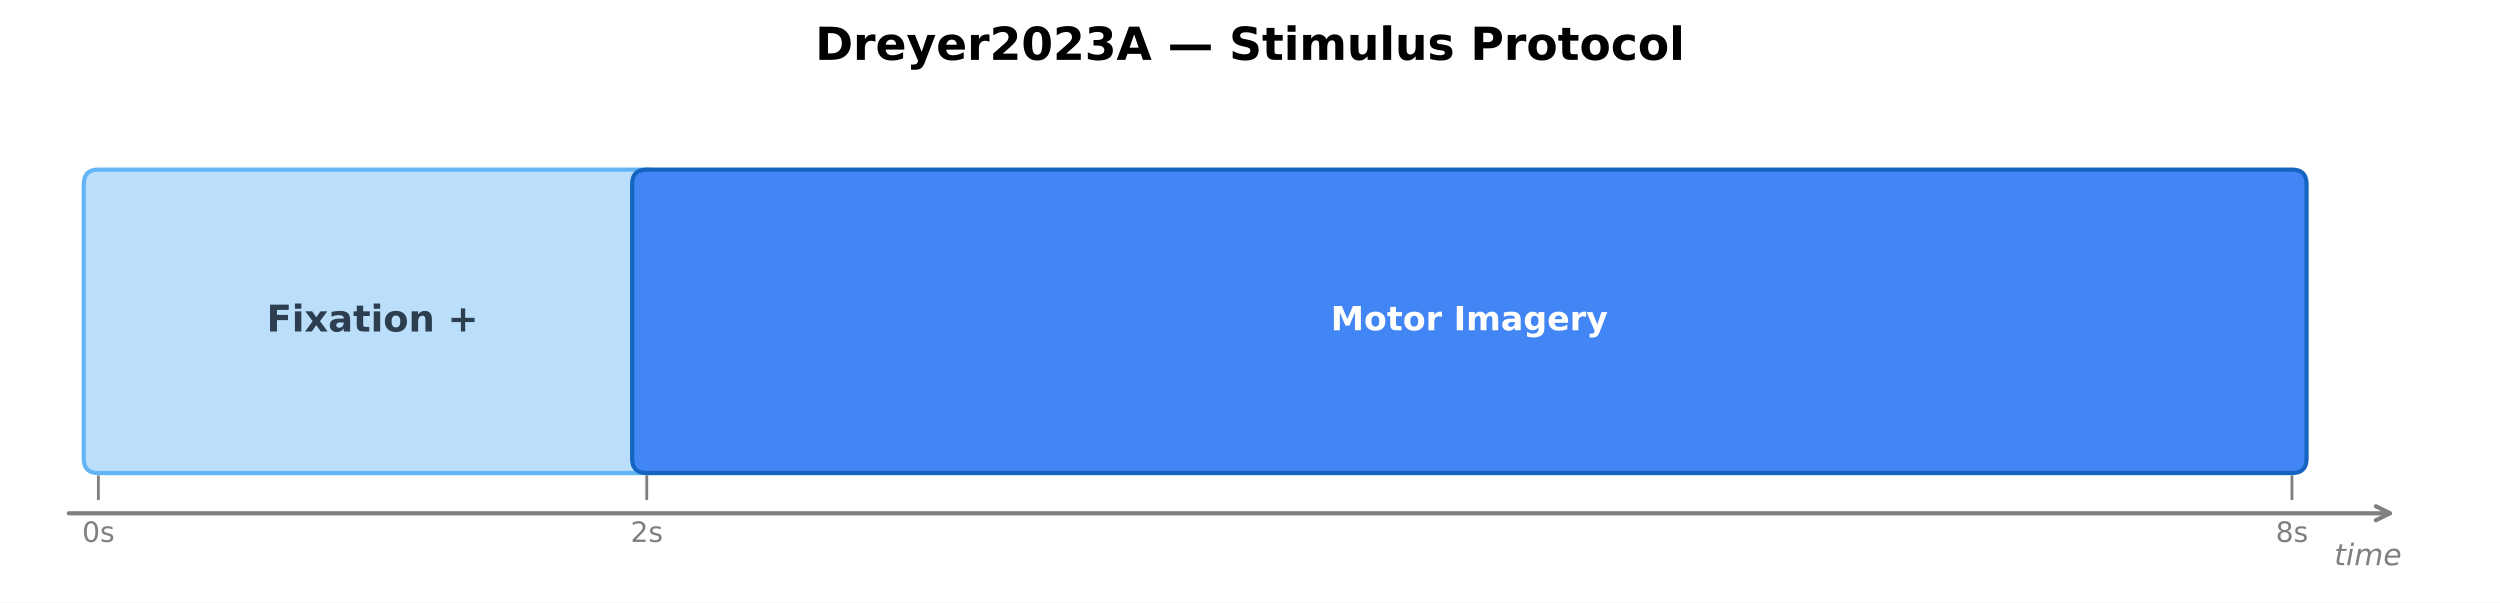
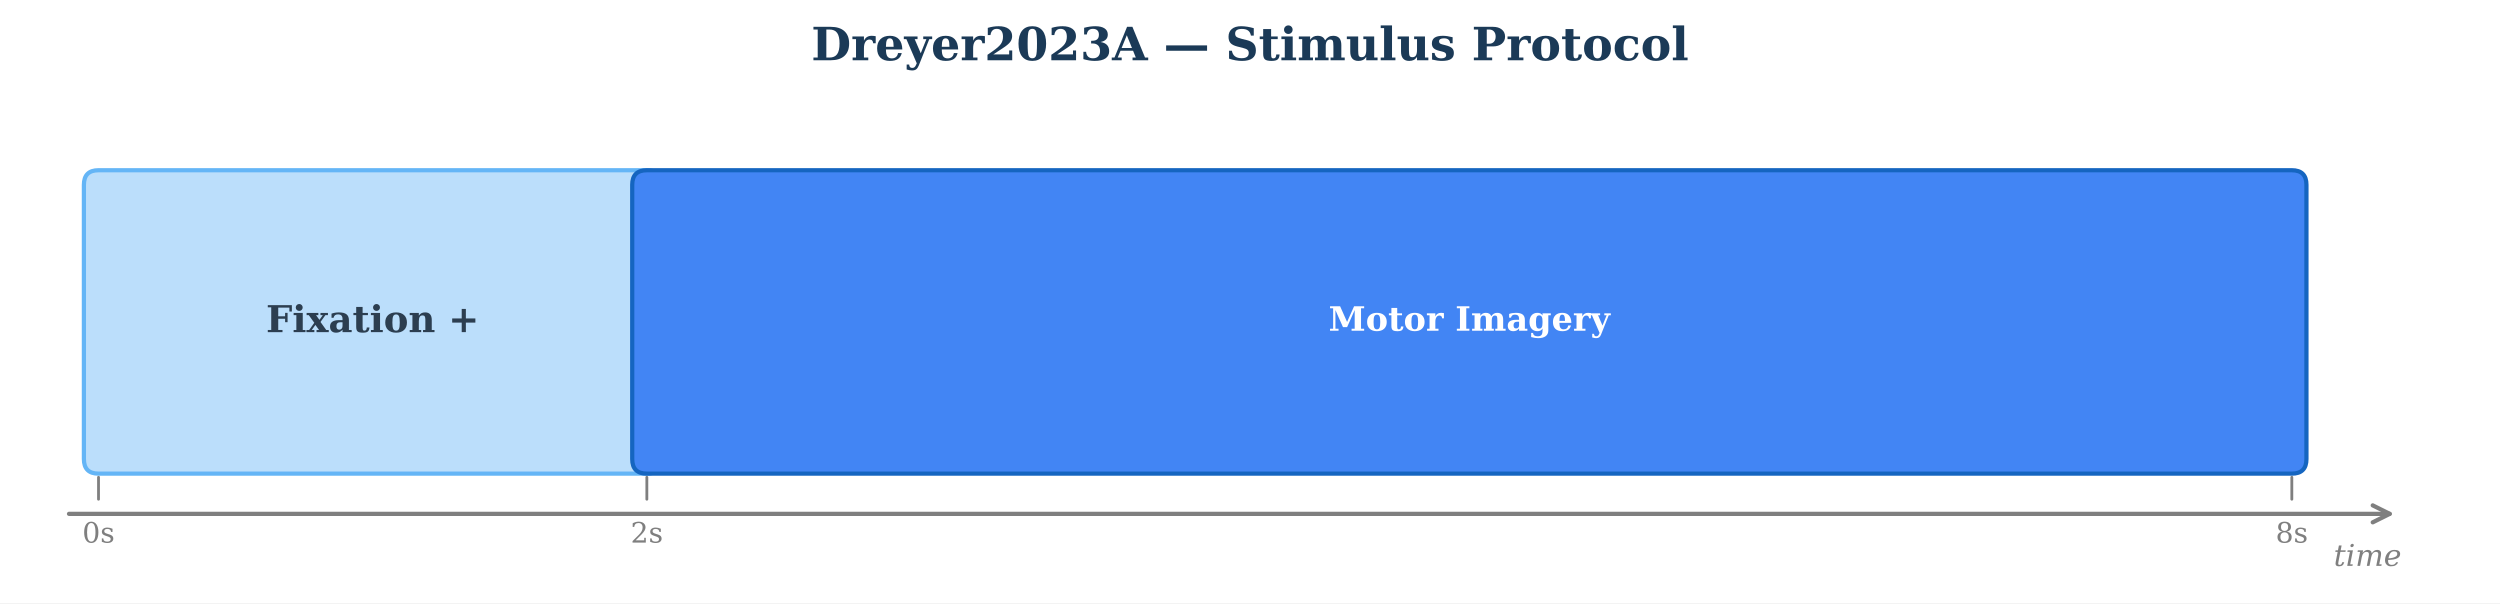
- <svg xmlns="http://www.w3.org/2000/svg" xmlns:xlink="http://www.w3.org/1999/xlink" width="712.8pt" height="171.788pt" viewBox="0 0 712.8 171.788" version="1.1">
+ <svg xmlns="http://www.w3.org/2000/svg" xmlns:xlink="http://www.w3.org/1999/xlink" width="708.48pt" height="170.95pt" viewBox="0 0 708.48 170.95" version="1.1">
  <defs>
    <style type="text/css">*{stroke-linejoin: round; stroke-linecap: butt}</style>
  </defs>
  <g id="figure_1">
    <g id="patch_1">
-       <path d="M 0 171.788  L 712.8 171.788  L 712.8 0  L 0 0  z " style="fill: #ffffff" />
+       <path d="M 0 170.95  L 708.48 170.95  L 708.48 0  L 0 0  z " style="fill: #ffffff" />
    </g>
    <g id="axes_1">
      <g id="patch_2">
-         <path d="M 28.048 134.88  L 184.406 134.88  Q 188.576 134.88 188.576 130.711  L 188.576 52.532  Q 188.576 48.362 184.406 48.362  L 28.048 48.362  Q 23.878 48.362 23.878 52.532  L 23.878 130.711  Q 23.878 134.88 28.048 134.88  z " clip-path="url(#pe467c5f356)" style="fill: #bbdefb; stroke: #64b5f6; stroke-width: 1.2" />
+         <path d="M 27.919 134.226  L 183.31 134.226  Q 187.454 134.226 187.454 130.082  L 187.454 52.387  Q 187.454 48.243 183.31 48.243  L 27.919 48.243  Q 23.775 48.243 23.775 52.387  L 23.775 130.082  Q 23.775 134.226 27.919 134.226  z " clip-path="url(#pa1db886d0d)" style="fill: #bbdefb; stroke: #64b5f6; stroke-width: 1.2" />
      </g>
      <g id="patch_3">
-         <path d="M 184.406 134.88  L 653.481 134.88  Q 657.65 134.88 657.65 130.711  L 657.65 52.532  Q 657.65 48.362 653.481 48.362  L 184.406 48.362  Q 180.236 48.362 180.236 52.532  L 180.236 130.711  Q 180.236 134.88 184.406 134.88  z " clip-path="url(#pe467c5f356)" style="fill: #4285f4; stroke: #1565c0; stroke-width: 1.2" />
+         <path d="M 183.31 134.226  L 649.483 134.226  Q 653.627 134.226 653.627 130.082  L 653.627 52.387  Q 653.627 48.243 649.483 48.243  L 183.31 48.243  Q 179.166 48.243 179.166 52.387  L 179.166 130.082  Q 179.166 134.226 183.31 134.226  z " clip-path="url(#pa1db886d0d)" style="fill: #4285f4; stroke: #1565c0; stroke-width: 1.2" />
      </g>
      <g id="line2d_1">
-         <path d="M 28.048 135.923  L 28.048 142.177  " clip-path="url(#pe467c5f356)" style="fill: none; stroke: #7f7f7f; stroke-width: 0.8; stroke-linecap: square" />
+         <path d="M 27.919 135.262  L 27.919 141.477  " clip-path="url(#pa1db886d0d)" style="fill: none; stroke: #7f7f7f; stroke-width: 0.8; stroke-linecap: round" />
      </g>
      <g id="line2d_2">
-         <path d="M 184.406 135.923  L 184.406 142.177  " clip-path="url(#pe467c5f356)" style="fill: none; stroke: #7f7f7f; stroke-width: 0.8; stroke-linecap: square" />
+         <path d="M 183.31 135.262  L 183.31 141.477  " clip-path="url(#pa1db886d0d)" style="fill: none; stroke: #7f7f7f; stroke-width: 0.8; stroke-linecap: round" />
      </g>
      <g id="line2d_3">
-         <path d="M 653.481 135.923  L 653.481 142.177  " clip-path="url(#pe467c5f356)" style="fill: none; stroke: #7f7f7f; stroke-width: 0.8; stroke-linecap: square" />
+         <path d="M 649.483 135.262  L 649.483 141.477  " clip-path="url(#pa1db886d0d)" style="fill: none; stroke: #7f7f7f; stroke-width: 0.8; stroke-linecap: round" />
      </g>
      <g id="text_1">
-         <g clip-path="url(#pe467c5f356)">
-           <g style="fill: #2c3e50" transform="translate(76.03116 94.5186) scale(0.105 -0.105)">
+         <g clip-path="url(#pa1db886d0d)">
+           <g style="fill: #2c3e50" transform="translate(75.39566 94.13173) scale(0.105 -0.105)">
            <defs>
-               <path id="DejaVuSans-Bold-46" d="M 588 4666  L 3834 4666  L 3834 3756  L 1791 3756  L 1791 2888  L 3713 2888  L 3713 1978  L 1791 1978  L 1791 0  L 588 0  L 588 4666  z " transform="scale(0.015625)" />
-               <path id="DejaVuSans-Bold-69" d="M 538 3500  L 1656 3500  L 1656 0  L 538 0  L 538 3500  z M 538 4863  L 1656 4863  L 1656 3950  L 538 3950  L 538 4863  z " transform="scale(0.015625)" />
-               <path id="DejaVuSans-Bold-78" d="M 1422 1791  L 159 3500  L 1344 3500  L 2059 2463  L 2784 3500  L 3969 3500  L 2706 1797  L 4031 0  L 2847 0  L 2059 1106  L 1281 0  L 97 0  L 1422 1791  z " transform="scale(0.015625)" />
-               <path id="DejaVuSans-Bold-61" d="M 2106 1575  Q 1756 1575 1579 1456  Q 1403 1338 1403 1106  Q 1403 894 1545 773  Q 1688 653 1941 653  Q 2256 653 2472 879  Q 2688 1106 2688 1447  L 2688 1575  L 2106 1575  z M 3816 1997  L 3816 0  L 2688 0  L 2688 519  Q 2463 200 2181 54  Q 1900 -91 1497 -91  Q 953 -91 614 226  Q 275 544 275 1050  Q 275 1666 698 1953  Q 1122 2241 2028 2241  L 2688 2241  L 2688 2328  Q 2688 2594 2478 2717  Q 2269 2841 1825 2841  Q 1466 2841 1156 2769  Q 847 2697 581 2553  L 581 3406  Q 941 3494 1303 3539  Q 1666 3584 2028 3584  Q 2975 3584 3395 3211  Q 3816 2838 3816 1997  z " transform="scale(0.015625)" />
-               <path id="DejaVuSans-Bold-74" d="M 1759 4494  L 1759 3500  L 2913 3500  L 2913 2700  L 1759 2700  L 1759 1216  Q 1759 972 1856 886  Q 1953 800 2241 800  L 2816 800  L 2816 0  L 1856 0  Q 1194 0 917 276  Q 641 553 641 1216  L 641 2700  L 84 2700  L 84 3500  L 641 3500  L 641 4494  L 1759 4494  z " transform="scale(0.015625)" />
-               <path id="DejaVuSans-Bold-6f" d="M 2203 2784  Q 1831 2784 1636 2517  Q 1441 2250 1441 1747  Q 1441 1244 1636 976  Q 1831 709 2203 709  Q 2569 709 2762 976  Q 2956 1244 2956 1747  Q 2956 2250 2762 2517  Q 2569 2784 2203 2784  z M 2203 3584  Q 3106 3584 3614 3096  Q 4122 2609 4122 1747  Q 4122 884 3614 396  Q 3106 -91 2203 -91  Q 1297 -91 786 396  Q 275 884 275 1747  Q 275 2609 786 3096  Q 1297 3584 2203 3584  z " transform="scale(0.015625)" />
-               <path id="DejaVuSans-Bold-6e" d="M 4056 2131  L 4056 0  L 2931 0  L 2931 347  L 2931 1631  Q 2931 2084 2911 2256  Q 2891 2428 2841 2509  Q 2775 2619 2662 2680  Q 2550 2741 2406 2741  Q 2056 2741 1856 2470  Q 1656 2200 1656 1722  L 1656 0  L 538 0  L 538 3500  L 1656 3500  L 1656 2988  Q 1909 3294 2193 3439  Q 2478 3584 2822 3584  Q 3428 3584 3742 3212  Q 4056 2841 4056 2131  z " transform="scale(0.015625)" />
-               <path id="DejaVuSans-Bold-20" transform="scale(0.015625)" />
-               <path id="DejaVuSans-Bold-2b" d="M 3053 4013  L 3053 2375  L 4684 2375  L 4684 1638  L 3053 1638  L 3053 0  L 2309 0  L 2309 1638  L 678 1638  L 678 2375  L 2309 2375  L 2309 4013  L 3053 4013  z " transform="scale(0.015625)" />
+               <path id="DejaVuSerif-Bold-46" d="M 300 0  L 300 378  L 897 378  L 897 4288  L 300 4288  L 300 4666  L 4459 4666  L 4459 3566  L 4031 3566  L 4031 4238  L 2106 4238  L 2106 2741  L 3291 2741  L 3291 3334  L 3719 3334  L 3719 1722  L 3291 1722  L 3291 2316  L 2106 2316  L 2106 378  L 2841 378  L 2841 0  L 300 0  z " transform="scale(0.015625)" />
+               <path id="DejaVuSerif-Bold-69" d="M 588 4263  Q 588 4516 763 4689  Q 938 4863 1191 4863  Q 1438 4863 1611 4689  Q 1784 4516 1784 4263  Q 1784 4016 1611 3842  Q 1438 3669 1191 3669  Q 938 3669 763 3841  Q 588 4013 588 4263  z M 1797 378  L 2272 378  L 2272 0  L 219 0  L 219 378  L 691 378  L 691 2944  L 219 2944  L 219 3322  L 1797 3322  L 1797 378  z " transform="scale(0.015625)" />
+               <path id="DejaVuSerif-Bold-78" d="M 2247 2119  L 2834 2944  L 2425 2944  L 2425 3322  L 3719 3322  L 3719 2944  L 3278 2944  L 2431 1759  L 3419 378  L 3859 378  L 3859 0  L 1747 0  L 1747 378  L 2175 378  L 1550 1253  L 922 378  L 1369 378  L 1369 0  L 0 0  L 0 378  L 475 378  L 1356 1619  L 403 2944  L 31 2944  L 31 3322  L 2059 3322  L 2059 2944  L 1656 2944  L 2247 2119  z " transform="scale(0.015625)" />
+               <path id="DejaVuSerif-Bold-61" d="M 3525 2041  L 3525 378  L 4000 378  L 4000 0  L 2419 0  L 2419 422  Q 2200 159 1931 34  Q 1663 -91 1319 -91  Q 809 -91 536 182  Q 263 456 263 966  Q 263 1525 655 1803  Q 1047 2081 1838 2081  L 2419 2081  L 2419 2278  Q 2419 2681 2228 2873  Q 2038 3066 1638 3066  Q 1306 3066 1126 2930  Q 947 2794 872 2484  L 519 2484  L 519 3200  Q 816 3306 1134 3359  Q 1453 3413 1806 3413  Q 2697 3413 3111 3081  Q 3525 2750 3525 2041  z M 2419 1044  L 2419 1709  L 2003 1709  Q 1694 1709 1528 1540  Q 1363 1372 1363 1056  Q 1363 741 1483 584  Q 1603 428 1850 428  Q 2106 428 2262 597  Q 2419 766 2419 1044  z " transform="scale(0.015625)" />
+               <path id="DejaVuSerif-Bold-74" d="M 634 2944  L 153 2944  L 153 3322  L 634 3322  L 634 4353  L 1741 4353  L 1741 3322  L 2663 3322  L 2663 2944  L 1741 2944  L 1741 909  Q 1741 475 1809 369  Q 1878 263 2059 263  Q 2259 263 2356 397  Q 2453 531 2459 813  L 2925 813  Q 2897 313 2651 111  Q 2406 -91 1806 -91  Q 1122 -91 878 123  Q 634 338 634 909  L 634 2944  z " transform="scale(0.015625)" />
+               <path id="DejaVuSerif-Bold-6f" d="M 2138 263  Q 2488 263 2630 563  Q 2772 863 2772 1663  Q 2772 2463 2631 2761  Q 2491 3059 2138 3059  Q 1784 3059 1640 2757  Q 1497 2456 1497 1663  Q 1497 869 1640 566  Q 1784 263 2138 263  z M 2138 -91  Q 1259 -91 761 376  Q 263 844 263 1663  Q 263 2484 761 2948  Q 1259 3413 2138 3413  Q 3019 3413 3516 2948  Q 4013 2484 4013 1663  Q 4013 844 3514 376  Q 3016 -91 2138 -91  z " transform="scale(0.015625)" />
+               <path id="DejaVuSerif-Bold-6e" d="M 219 0  L 219 378  L 691 378  L 691 2944  L 219 2944  L 219 3322  L 1797 3322  L 1797 2853  Q 1997 3150 2253 3281  Q 2509 3413 2900 3413  Q 3459 3413 3745 3083  Q 4031 2753 4031 2113  L 4031 378  L 4506 378  L 4506 0  L 2522 0  L 2522 378  L 2925 378  L 2925 2144  Q 2925 2566 2817 2730  Q 2709 2894 2444 2894  Q 2109 2894 1953 2648  Q 1797 2403 1797 1869  L 1797 378  L 2203 378  L 2203 0  L 219 0  z " transform="scale(0.015625)" />
+               <path id="DejaVuSerif-Bold-20" transform="scale(0.015625)" />
+               <path id="DejaVuSerif-Bold-2b" d="M 3041 4013  L 3041 2369  L 4684 2369  L 4684 1650  L 3041 1650  L 3041 6  L 2322 6  L 2322 1650  L 678 1650  L 678 2369  L 2322 2369  L 2322 4013  L 3041 4013  z " transform="scale(0.015625)" />
            </defs>
-             <use xlink:href="#DejaVuSans-Bold-46" />
-             <use xlink:href="#DejaVuSans-Bold-69" transform="translate(68.31055 0)" />
-             <use xlink:href="#DejaVuSans-Bold-78" transform="translate(102.5879 0)" />
-             <use xlink:href="#DejaVuSans-Bold-61" transform="translate(167.0898 0)" />
-             <use xlink:href="#DejaVuSans-Bold-74" transform="translate(234.5703 0)" />
-             <use xlink:href="#DejaVuSans-Bold-69" transform="translate(282.373 0)" />
-             <use xlink:href="#DejaVuSans-Bold-6f" transform="translate(316.6504 0)" />
-             <use xlink:href="#DejaVuSans-Bold-6e" transform="translate(385.3516 0)" />
-             <use xlink:href="#DejaVuSans-Bold-20" transform="translate(456.543 0)" />
-             <use xlink:href="#DejaVuSans-Bold-2b" transform="translate(491.3574 0)" />
+             <use xlink:href="#DejaVuSerif-Bold-46" />
+             <use xlink:href="#DejaVuSerif-Bold-69" transform="translate(70.99609 0)" />
+             <use xlink:href="#DejaVuSerif-Bold-78" transform="translate(108.9844 0)" />
+             <use xlink:href="#DejaVuSerif-Bold-61" transform="translate(168.6035 0)" />
+             <use xlink:href="#DejaVuSerif-Bold-74" transform="translate(233.3984 0)" />
+             <use xlink:href="#DejaVuSerif-Bold-69" transform="translate(279.5898 0)" />
+             <use xlink:href="#DejaVuSerif-Bold-6f" transform="translate(317.5781 0)" />
+             <use xlink:href="#DejaVuSerif-Bold-6e" transform="translate(384.2773 0)" />
+             <use xlink:href="#DejaVuSerif-Bold-20" transform="translate(456.9824 0)" />
+             <use xlink:href="#DejaVuSerif-Bold-2b" transform="translate(491.7969 0)" />
          </g>
        </g>
      </g>
      <g id="text_2">
-         <g clip-path="url(#pe467c5f356)">
-           <g style="fill: #ffffff" transform="translate(379.4404 94.16844) scale(0.095 -0.095)">
+         <g clip-path="url(#pa1db886d0d)">
+           <g style="fill: #ffffff" transform="translate(376.5194 93.72071) scale(0.095 -0.095)">
            <defs>
-               <path id="DejaVuSans-Bold-4d" d="M 588 4666  L 2119 4666  L 3181 2169  L 4250 4666  L 5778 4666  L 5778 0  L 4641 0  L 4641 3413  L 3566 897  L 2803 897  L 1728 3413  L 1728 0  L 588 0  L 588 4666  z " transform="scale(0.015625)" />
-               <path id="DejaVuSans-Bold-72" d="M 3138 2547  Q 2991 2616 2845 2648  Q 2700 2681 2553 2681  Q 2122 2681 1889 2404  Q 1656 2128 1656 1613  L 1656 0  L 538 0  L 538 3500  L 1656 3500  L 1656 2925  Q 1872 3269 2151 3426  Q 2431 3584 2822 3584  Q 2878 3584 2943 3579  Q 3009 3575 3134 3559  L 3138 2547  z " transform="scale(0.015625)" />
-               <path id="DejaVuSans-Bold-49" d="M 588 4666  L 1791 4666  L 1791 0  L 588 0  L 588 4666  z " transform="scale(0.015625)" />
-               <path id="DejaVuSans-Bold-6d" d="M 3781 2919  Q 3994 3244 4286 3414  Q 4578 3584 4928 3584  Q 5531 3584 5847 3212  Q 6163 2841 6163 2131  L 6163 0  L 5038 0  L 5038 1825  Q 5041 1866 5042 1909  Q 5044 1953 5044 2034  Q 5044 2406 4934 2573  Q 4825 2741 4581 2741  Q 4263 2741 4089 2478  Q 3916 2216 3909 1719  L 3909 0  L 2784 0  L 2784 1825  Q 2784 2406 2684 2573  Q 2584 2741 2328 2741  Q 2006 2741 1831 2477  Q 1656 2213 1656 1722  L 1656 0  L 531 0  L 531 3500  L 1656 3500  L 1656 2988  Q 1863 3284 2130 3434  Q 2397 3584 2719 3584  Q 3081 3584 3359 3409  Q 3638 3234 3781 2919  z " transform="scale(0.015625)" />
-               <path id="DejaVuSans-Bold-67" d="M 2919 594  Q 2688 288 2409 144  Q 2131 0 1766 0  Q 1125 0 706 504  Q 288 1009 288 1791  Q 288 2575 706 3076  Q 1125 3578 1766 3578  Q 2131 3578 2409 3434  Q 2688 3291 2919 2981  L 2919 3500  L 4044 3500  L 4044 353  Q 4044 -491 3511 -936  Q 2978 -1381 1966 -1381  Q 1638 -1381 1331 -1331  Q 1025 -1281 716 -1178  L 716 -306  Q 1009 -475 1290 -558  Q 1572 -641 1856 -641  Q 2406 -641 2662 -400  Q 2919 -159 2919 353  L 2919 594  z M 2181 2772  Q 1834 2772 1640 2515  Q 1447 2259 1447 1791  Q 1447 1309 1634 1061  Q 1822 813 2181 813  Q 2531 813 2725 1069  Q 2919 1325 2919 1791  Q 2919 2259 2725 2515  Q 2531 2772 2181 2772  z " transform="scale(0.015625)" />
-               <path id="DejaVuSans-Bold-65" d="M 4031 1759  L 4031 1441  L 1416 1441  Q 1456 1047 1700 850  Q 1944 653 2381 653  Q 2734 653 3104 758  Q 3475 863 3866 1075  L 3866 213  Q 3469 63 3072 -14  Q 2675 -91 2278 -91  Q 1328 -91 801 392  Q 275 875 275 1747  Q 275 2603 792 3093  Q 1309 3584 2216 3584  Q 3041 3584 3536 3087  Q 4031 2591 4031 1759  z M 2881 2131  Q 2881 2450 2695 2645  Q 2509 2841 2209 2841  Q 1884 2841 1681 2658  Q 1478 2475 1428 2131  L 2881 2131  z " transform="scale(0.015625)" />
-               <path id="DejaVuSans-Bold-79" d="M 78 3500  L 1197 3500  L 2138 1125  L 2938 3500  L 4056 3500  L 2584 -331  Q 2363 -916 2067 -1148  Q 1772 -1381 1288 -1381  L 641 -1381  L 641 -647  L 991 -647  Q 1275 -647 1404 -556  Q 1534 -466 1606 -231  L 1638 -134  L 78 3500  z " transform="scale(0.015625)" />
+               <path id="DejaVuSerif-Bold-4d" d="M 269 0  L 269 378  L 863 378  L 863 4288  L 269 4288  L 269 4666  L 2194 4666  L 3525 1672  L 4863 4666  L 6784 4666  L 6784 4288  L 6188 4288  L 6188 378  L 6784 378  L 6784 0  L 4384 0  L 4384 378  L 4978 378  L 4978 3938  L 3531 684  L 2741 684  L 1300 3938  L 1300 378  L 1894 378  L 1894 0  L 269 0  z " transform="scale(0.015625)" />
+               <path id="DejaVuSerif-Bold-72" d="M 3438 3359  L 3438 2369  L 3084 2369  Q 3066 2634 2941 2764  Q 2816 2894 2578 2894  Q 2216 2894 2006 2575  Q 1797 2256 1797 1691  L 1797 378  L 2400 378  L 2400 0  L 219 0  L 219 378  L 691 378  L 691 2944  L 184 2944  L 184 3322  L 1797 3322  L 1797 2731  Q 1959 3078 2226 3245  Q 2494 3413 2881 3413  Q 2978 3413 3117 3398  Q 3256 3384 3438 3359  z " transform="scale(0.015625)" />
+               <path id="DejaVuSerif-Bold-49" d="M 300 0  L 300 378  L 897 378  L 897 4288  L 300 4288  L 300 4666  L 2700 4666  L 2700 4288  L 2100 4288  L 2100 378  L 2700 378  L 2700 0  L 300 0  z " transform="scale(0.015625)" />
+               <path id="DejaVuSerif-Bold-6d" d="M 3884 2778  Q 4116 3109 4384 3261  Q 4653 3413 5013 3413  Q 5584 3413 5867 3089  Q 6150 2766 6150 2113  L 6150 378  L 6625 378  L 6625 0  L 4647 0  L 4647 378  L 5044 378  L 5044 1947  Q 5044 2569 4948 2731  Q 4853 2894 4594 2894  Q 4300 2894 4137 2667  Q 3975 2441 3975 2022  L 3975 378  L 4372 378  L 4372 0  L 2472 0  L 2472 378  L 2869 378  L 2869 1947  Q 2869 2569 2772 2731  Q 2675 2894 2419 2894  Q 2122 2894 1959 2667  Q 1797 2441 1797 2022  L 1797 378  L 2194 378  L 2194 0  L 219 0  L 219 378  L 691 378  L 691 2944  L 219 2944  L 219 3322  L 1797 3322  L 1797 2853  Q 1991 3144 2241 3278  Q 2491 3413 2834 3413  Q 3241 3413 3494 3258  Q 3747 3103 3884 2778  z " transform="scale(0.015625)" />
+               <path id="DejaVuSerif-Bold-67" d="M 3853 2944  L 3853 44  Q 3853 -656 3354 -1039  Q 2856 -1422 1947 -1422  Q 1616 -1422 1275 -1370  Q 934 -1319 575 -1216  L 575 -422  L 928 -422  Q 975 -750 1192 -909  Q 1409 -1069 1813 -1069  Q 2325 -1069 2536 -823  Q 2747 -578 2747 44  L 2747 422  Q 2606 163 2367 36  Q 2128 -91 1778 -91  Q 1072 -91 667 378  Q 263 847 263 1663  Q 263 2481 667 2947  Q 1072 3413 1778 3413  Q 2128 3413 2367 3286  Q 2606 3159 2747 2900  L 2747 3322  L 4325 3322  L 4325 2944  L 3853 2944  z M 2747 1825  Q 2747 2406 2597 2665  Q 2447 2925 2119 2925  Q 1775 2925 1636 2651  Q 1497 2378 1497 1663  Q 1497 947 1637 672  Q 1778 397 2119 397  Q 2447 397 2597 656  Q 2747 916 2747 1497  L 2747 1825  z " transform="scale(0.015625)" />
+               <path id="DejaVuSerif-Bold-65" d="M 2566 1875  Q 2566 2531 2444 2795  Q 2322 3059 2028 3059  Q 1744 3059 1620 2800  Q 1497 2541 1497 1931  L 1497 1875  L 2566 1875  z M 3781 1503  L 1497 1503  L 1497 1478  Q 1497 834 1690 548  Q 1884 263 2316 263  Q 2675 263 2897 453  Q 3119 644 3181 1006  L 3700 1006  Q 3566 441 3166 175  Q 2766 -91 2047 -91  Q 1184 -91 723 364  Q 263 819 263 1663  Q 263 2488 734 2950  Q 1206 3413 2047 3413  Q 2872 3413 3312 2927  Q 3753 2441 3781 1503  z " transform="scale(0.015625)" />
+               <path id="DejaVuSerif-Bold-79" d="M 1997 -750  Q 1847 -1116 1634 -1269  Q 1422 -1422 1063 -1422  Q 909 -1422 721 -1387  Q 534 -1353 313 -1288  L 313 -594  L 666 -597  Q 675 -838 779 -953  Q 884 -1069 1094 -1069  Q 1297 -1069 1422 -958  Q 1547 -847 1672 -538  L 1722 -422  L 275 2944  L -84 2944  L -84 3322  L 1831 3322  L 1831 2944  L 1434 2944  L 2278 978  L 3066 2944  L 2625 2944  L 2625 3322  L 3872 3322  L 3872 2944  L 3469 2944  L 1997 -750  z " transform="scale(0.015625)" />
            </defs>
-             <use xlink:href="#DejaVuSans-Bold-4d" />
-             <use xlink:href="#DejaVuSans-Bold-6f" transform="translate(99.51172 0)" />
-             <use xlink:href="#DejaVuSans-Bold-74" transform="translate(168.2129 0)" />
-             <use xlink:href="#DejaVuSans-Bold-6f" transform="translate(216.0156 0)" />
-             <use xlink:href="#DejaVuSans-Bold-72" transform="translate(284.7168 0)" />
-             <use xlink:href="#DejaVuSans-Bold-20" transform="translate(334.0332 0)" />
-             <use xlink:href="#DejaVuSans-Bold-49" transform="translate(368.8477 0)" />
-             <use xlink:href="#DejaVuSans-Bold-6d" transform="translate(406.0547 0)" />
-             <use xlink:href="#DejaVuSans-Bold-61" transform="translate(510.2539 0)" />
-             <use xlink:href="#DejaVuSans-Bold-67" transform="translate(577.7344 0)" />
-             <use xlink:href="#DejaVuSans-Bold-65" transform="translate(649.3164 0)" />
-             <use xlink:href="#DejaVuSans-Bold-72" transform="translate(717.1387 0)" />
-             <use xlink:href="#DejaVuSans-Bold-79" transform="translate(766.4551 0)" />
+             <use xlink:href="#DejaVuSerif-Bold-4d" />
+             <use xlink:href="#DejaVuSerif-Bold-6f" transform="translate(110.6934 0)" />
+             <use xlink:href="#DejaVuSerif-Bold-74" transform="translate(177.3926 0)" />
+             <use xlink:href="#DejaVuSerif-Bold-6f" transform="translate(223.584 0)" />
+             <use xlink:href="#DejaVuSerif-Bold-72" transform="translate(290.2832 0)" />
+             <use xlink:href="#DejaVuSerif-Bold-20" transform="translate(342.9688 0)" />
+             <use xlink:href="#DejaVuSerif-Bold-49" transform="translate(377.7832 0)" />
+             <use xlink:href="#DejaVuSerif-Bold-6d" transform="translate(424.5605 0)" />
+             <use xlink:href="#DejaVuSerif-Bold-61" transform="translate(530.3711 0)" />
+             <use xlink:href="#DejaVuSerif-Bold-67" transform="translate(595.166 0)" />
+             <use xlink:href="#DejaVuSerif-Bold-65" transform="translate(665.0879 0)" />
+             <use xlink:href="#DejaVuSerif-Bold-72" transform="translate(728.7109 0)" />
+             <use xlink:href="#DejaVuSerif-Bold-79" transform="translate(781.3965 0)" />
          </g>
        </g>
      </g>
      <g id="text_3">
-         <g style="fill: #7f7f7f" transform="translate(23.41901 154.5102) scale(0.08 -0.08)">
+         <g style="fill: #7f7f7f" transform="translate(23.32131 153.7719) scale(0.08 -0.08)">
          <defs>
-             <path id="DejaVuSans-30" d="M 2034 4250  Q 1547 4250 1301 3770  Q 1056 3291 1056 2328  Q 1056 1369 1301 889  Q 1547 409 2034 409  Q 2525 409 2770 889  Q 3016 1369 3016 2328  Q 3016 3291 2770 3770  Q 2525 4250 2034 4250  z M 2034 4750  Q 2819 4750 3233 4129  Q 3647 3509 3647 2328  Q 3647 1150 3233 529  Q 2819 -91 2034 -91  Q 1250 -91 836 529  Q 422 1150 422 2328  Q 422 3509 836 4129  Q 1250 4750 2034 4750  z " transform="scale(0.015625)" />
-             <path id="DejaVuSans-73" d="M 2834 3397  L 2834 2853  Q 2591 2978 2328 3040  Q 2066 3103 1784 3103  Q 1356 3103 1142 2972  Q 928 2841 928 2578  Q 928 2378 1081 2264  Q 1234 2150 1697 2047  L 1894 2003  Q 2506 1872 2764 1633  Q 3022 1394 3022 966  Q 3022 478 2636 193  Q 2250 -91 1575 -91  Q 1294 -91 989 -36  Q 684 19 347 128  L 347 722  Q 666 556 975 473  Q 1284 391 1588 391  Q 1994 391 2212 530  Q 2431 669 2431 922  Q 2431 1156 2273 1281  Q 2116 1406 1581 1522  L 1381 1569  Q 847 1681 609 1914  Q 372 2147 372 2553  Q 372 3047 722 3315  Q 1072 3584 1716 3584  Q 2034 3584 2315 3537  Q 2597 3491 2834 3397  z " transform="scale(0.015625)" />
+             <path id="DejaVuSerif-30" d="M 2034 219  Q 2513 219 2750 744  Q 2988 1269 2988 2328  Q 2988 3391 2750 3916  Q 2513 4441 2034 4441  Q 1556 4441 1318 3916  Q 1081 3391 1081 2328  Q 1081 1269 1318 744  Q 1556 219 2034 219  z M 2034 -91  Q 1275 -91 848 546  Q 422 1184 422 2328  Q 422 3475 848 4112  Q 1275 4750 2034 4750  Q 2797 4750 3222 4112  Q 3647 3475 3647 2328  Q 3647 1184 3222 546  Q 2797 -91 2034 -91  z " transform="scale(0.015625)" />
+             <path id="DejaVuSerif-73" d="M 359 184  L 359 959  L 691 959  Q 703 588 923 403  Q 1144 219 1575 219  Q 1963 219 2166 364  Q 2369 509 2369 788  Q 2369 1006 2220 1140  Q 2072 1275 1594 1428  L 1178 1569  Q 750 1706 558 1912  Q 366 2119 366 2438  Q 366 2894 700 3153  Q 1034 3413 1625 3413  Q 1888 3413 2178 3344  Q 2469 3275 2778 3144  L 2778 2419  L 2447 2419  Q 2434 2741 2221 2922  Q 2009 3103 1644 3103  Q 1281 3103 1095 2975  Q 909 2847 909 2591  Q 909 2381 1050 2254  Q 1191 2128 1613 1997  L 2069 1856  Q 2541 1709 2748 1489  Q 2956 1269 2956 922  Q 2956 450 2595 179  Q 2234 -91 1600 -91  Q 1278 -91 972 -22  Q 666 47 359 184  z " transform="scale(0.015625)" />
          </defs>
-           <use xlink:href="#DejaVuSans-30" />
-           <use xlink:href="#DejaVuSans-73" transform="translate(63.62305 0)" />
+           <use xlink:href="#DejaVuSerif-30" />
+           <use xlink:href="#DejaVuSerif-73" transform="translate(63.62305 0)" />
        </g>
      </g>
      <g id="text_4">
-         <g style="fill: #7f7f7f" transform="translate(179.7772 154.5102) scale(0.08 -0.08)">
+         <g style="fill: #7f7f7f" transform="translate(178.7124 153.7719) scale(0.08 -0.08)">
          <defs>
-             <path id="DejaVuSans-32" d="M 1228 531  L 3431 531  L 3431 0  L 469 0  L 469 531  Q 828 903 1448 1529  Q 2069 2156 2228 2338  Q 2531 2678 2651 2914  Q 2772 3150 2772 3378  Q 2772 3750 2511 3984  Q 2250 4219 1831 4219  Q 1534 4219 1204 4116  Q 875 4013 500 3803  L 500 4441  Q 881 4594 1212 4672  Q 1544 4750 1819 4750  Q 2544 4750 2975 4387  Q 3406 4025 3406 3419  Q 3406 3131 3298 2873  Q 3191 2616 2906 2266  Q 2828 2175 2409 1742  Q 1991 1309 1228 531  z " transform="scale(0.015625)" />
+             <path id="DejaVuSerif-32" d="M 819 3553  L 469 3553  L 469 4384  Q 803 4563 1142 4656  Q 1481 4750 1806 4750  Q 2534 4750 2956 4397  Q 3378 4044 3378 3438  Q 3378 2753 2422 1800  Q 2347 1728 2309 1691  L 1131 513  L 3078 513  L 3078 1088  L 3444 1088  L 3444 0  L 434 0  L 434 341  L 1850 1753  Q 2319 2222 2519 2614  Q 2719 3006 2719 3438  Q 2719 3909 2473 4175  Q 2228 4441 1797 4441  Q 1350 4441 1106 4219  Q 863 3997 819 3553  z " transform="scale(0.015625)" />
          </defs>
-           <use xlink:href="#DejaVuSans-32" />
-           <use xlink:href="#DejaVuSans-73" transform="translate(63.62305 0)" />
+           <use xlink:href="#DejaVuSerif-32" />
+           <use xlink:href="#DejaVuSerif-73" transform="translate(63.62305 0)" />
        </g>
      </g>
      <g id="text_5">
-         <g style="fill: #7f7f7f" transform="translate(648.8518 154.5102) scale(0.08 -0.08)">
+         <g style="fill: #7f7f7f" transform="translate(644.8855 153.7719) scale(0.08 -0.08)">
          <defs>
-             <path id="DejaVuSans-38" d="M 2034 2216  Q 1584 2216 1326 1975  Q 1069 1734 1069 1313  Q 1069 891 1326 650  Q 1584 409 2034 409  Q 2484 409 2743 651  Q 3003 894 3003 1313  Q 3003 1734 2745 1975  Q 2488 2216 2034 2216  z M 1403 2484  Q 997 2584 770 2862  Q 544 3141 544 3541  Q 544 4100 942 4425  Q 1341 4750 2034 4750  Q 2731 4750 3128 4425  Q 3525 4100 3525 3541  Q 3525 3141 3298 2862  Q 3072 2584 2669 2484  Q 3125 2378 3379 2068  Q 3634 1759 3634 1313  Q 3634 634 3220 271  Q 2806 -91 2034 -91  Q 1263 -91 848 271  Q 434 634 434 1313  Q 434 1759 690 2068  Q 947 2378 1403 2484  z M 1172 3481  Q 1172 3119 1398 2916  Q 1625 2713 2034 2713  Q 2441 2713 2670 2916  Q 2900 3119 2900 3481  Q 2900 3844 2670 4047  Q 2441 4250 2034 4250  Q 1625 4250 1398 4047  Q 1172 3844 1172 3481  z " transform="scale(0.015625)" />
+             <path id="DejaVuSerif-38" d="M 2981 1275  Q 2981 1775 2732 2051  Q 2484 2328 2034 2328  Q 1584 2328 1336 2051  Q 1088 1775 1088 1275  Q 1088 772 1336 495  Q 1584 219 2034 219  Q 2484 219 2732 495  Q 2981 772 2981 1275  z M 2853 3541  Q 2853 3966 2637 4203  Q 2422 4441 2034 4441  Q 1650 4441 1433 4203  Q 1216 3966 1216 3541  Q 1216 3113 1433 2875  Q 1650 2638 2034 2638  Q 2422 2638 2637 2875  Q 2853 3113 2853 3541  z M 2516 2484  Q 3047 2413 3344 2092  Q 3641 1772 3641 1275  Q 3641 619 3225 264  Q 2809 -91 2034 -91  Q 1263 -91 845 264  Q 428 619 428 1275  Q 428 1772 725 2092  Q 1022 2413 1556 2484  Q 1084 2569 832 2842  Q 581 3116 581 3541  Q 581 4103 968 4426  Q 1356 4750 2034 4750  Q 2713 4750 3100 4426  Q 3488 4103 3488 3541  Q 3488 3116 3236 2842  Q 2984 2569 2516 2484  z " transform="scale(0.015625)" />
          </defs>
-           <use xlink:href="#DejaVuSans-38" />
-           <use xlink:href="#DejaVuSans-73" transform="translate(63.62305 0)" />
+           <use xlink:href="#DejaVuSerif-38" />
+           <use xlink:href="#DejaVuSerif-73" transform="translate(63.62305 0)" />
        </g>
      </g>
      <g id="patch_4">
-         <path d="M 19.622 146.347  Q 351.186 146.347 681.409 146.347  " style="fill: none; stroke: #7f7f7f; stroke-width: 1.2; stroke-linecap: round" />
-         <path d="M 677.409 144.347  L 681.409 146.347  L 677.409 148.347  " style="fill: none; stroke: #7f7f7f; stroke-width: 1.2; stroke-linecap: round" />
+         <path d="M 19.56 145.621  Q 349.061 145.621 677.22 145.621  " style="fill: none; stroke: #7f7f7f; stroke-width: 1.2; stroke-linecap: round" />
+         <path d="M 672.42 143.221  L 677.22 145.621  L 672.42 148.021  " style="fill: none; stroke: #7f7f7f; stroke-width: 1.2; stroke-linecap: round" />
      </g>
      <g id="text_6">
-         <g style="fill: #7f7f7f" transform="translate(665.5489 161.1444) scale(0.085 -0.085)">
+         <g style="fill: #7f7f7f" transform="translate(661.3353 160.3674) scale(0.085 -0.085)">
          <defs>
-             <path id="DejaVuSans-Oblique-74" d="M 2706 3500  L 2619 3053  L 1472 3053  L 1100 1153  Q 1081 1047 1072 975  Q 1063 903 1063 863  Q 1063 663 1183 572  Q 1303 481 1569 481  L 2150 481  L 2053 0  L 1503 0  Q 991 0 739 200  Q 488 400 488 806  Q 488 878 497 964  Q 506 1050 525 1153  L 897 3053  L 409 3053  L 500 3500  L 978 3500  L 1172 4494  L 1747 4494  L 1556 3500  L 2706 3500  z " transform="scale(0.015625)" />
-             <path id="DejaVuSans-Oblique-69" d="M 1172 4863  L 1747 4863  L 1606 4134  L 1031 4134  L 1172 4863  z M 909 3500  L 1484 3500  L 800 0  L 225 0  L 909 3500  z " transform="scale(0.015625)" />
-             <path id="DejaVuSans-Oblique-6d" d="M 5747 2113  L 5338 0  L 4763 0  L 5166 2094  Q 5191 2228 5203 2325  Q 5216 2422 5216 2491  Q 5216 2772 5059 2928  Q 4903 3084 4622 3084  Q 4203 3084 3875 2770  Q 3547 2456 3450 1953  L 3066 0  L 2491 0  L 2900 2094  Q 2925 2209 2937 2307  Q 2950 2406 2950 2484  Q 2950 2769 2794 2926  Q 2638 3084 2363 3084  Q 1938 3084 1609 2770  Q 1281 2456 1184 1953  L 800 0  L 225 0  L 909 3500  L 1484 3500  L 1375 2956  Q 1609 3263 1923 3423  Q 2238 3584 2597 3584  Q 2978 3584 3223 3384  Q 3469 3184 3519 2828  Q 3781 3197 4126 3390  Q 4472 3584 4856 3584  Q 5306 3584 5551 3325  Q 5797 3066 5797 2591  Q 5797 2488 5784 2364  Q 5772 2241 5747 2113  z " transform="scale(0.015625)" />
-             <path id="DejaVuSans-Oblique-65" d="M 3078 2063  Q 3088 2113 3092 2166  Q 3097 2219 3097 2272  Q 3097 2653 2873 2875  Q 2650 3097 2266 3097  Q 1838 3097 1509 2826  Q 1181 2556 1013 2059  L 3078 2063  z M 3578 1613  L 903 1613  Q 884 1494 878 1425  Q 872 1356 872 1306  Q 872 872 1139 634  Q 1406 397 1894 397  Q 2269 397 2603 481  Q 2938 566 3225 728  L 3116 159  Q 2806 34 2476 -28  Q 2147 -91 1806 -91  Q 1078 -91 686 257  Q 294 606 294 1247  Q 294 1794 489 2264  Q 684 2734 1063 3103  Q 1306 3334 1642 3459  Q 1978 3584 2356 3584  Q 2950 3584 3301 3228  Q 3653 2872 3653 2272  Q 3653 2128 3634 1964  Q 3616 1800 3578 1613  z " transform="scale(0.015625)" />
+             <path id="DejaVuSerif-Italic-74" d="M 856 2988  L 350 2988  L 416 3322  L 922 3322  L 1122 4353  L 1700 4353  L 1500 3322  L 2581 3322  L 2516 2988  L 1434 2988  L 1025 878  Q 978 631 978 488  Q 978 388 1000 338  Q 1059 219 1278 219  Q 1503 219 1633 351  Q 1763 484 1825 781  L 2259 781  Q 2147 328 1884 118  Q 1622 -91 1169 -91  Q 672 -91 506 131  Q 406 266 406 516  Q 406 675 447 878  L 856 2988  z " transform="scale(0.015625)" />
+             <path id="DejaVuSerif-Italic-69" d="M 1009 4353  Q 1038 4497 1163 4603  Q 1288 4709 1434 4709  Q 1578 4709 1663 4603  Q 1728 4522 1728 4422  Q 1728 4388 1719 4353  Q 1691 4206 1567 4103  Q 1444 4000 1297 4000  Q 1150 4000 1066 4103  Q 1003 4181 1003 4281  Q 1003 4316 1009 4353  z M 963 331  L 1506 331  L 1444 0  L 325 0  L 903 2988  L 353 2988  L 419 3322  L 1544 3322  L 963 331  z " transform="scale(0.015625)" />
+             <path id="DejaVuSerif-Italic-6d" d="M 3503 2675  Q 3741 3041 4034 3227  Q 4328 3413 4672 3413  Q 5194 3413 5388 3088  Q 5503 2894 5503 2578  Q 5503 2372 5453 2113  L 5106 331  L 5625 331  L 5563 0  L 4469 0  L 4866 2047  Q 4913 2291 4913 2466  Q 4913 2659 4856 2772  Q 4750 2988 4403 2988  Q 4019 2988 3761 2697  Q 3503 2406 3394 1850  L 3034 0  L 2459 0  L 2863 2069  Q 2906 2303 2906 2472  Q 2906 2666 2850 2775  Q 2741 2988 2394 2988  Q 2009 2988 1751 2697  Q 1494 2406 1384 1850  L 1025 0  L 450 0  L 1031 2994  L 481 2994  L 544 3322  L 1669 3322  L 1556 2731  Q 1778 3063 2059 3238  Q 2341 3413 2653 3413  Q 3041 3413 3262 3220  Q 3484 3028 3503 2675  z " transform="scale(0.015625)" />
+             <path id="DejaVuSerif-Italic-65" d="M 938 1275  Q 925 1156 925 1050  Q 925 756 1031 563  Q 1216 219 1709 219  Q 2072 219 2250 328  Q 2569 525 2644 778  L 3066 778  Q 2941 381 2475 103  Q 2150 -91 1506 -91  Q 863 -91 516 388  Q 272 722 272 1206  Q 272 1419 319 1659  Q 472 2450 1000 2931  Q 1528 3413 2278 3413  Q 3500 3413 3500 2547  Q 3500 1913 2859 1603  Q 2206 1288 938 1275  z M 2541 1975  Q 2891 2181 2891 2569  Q 2891 3103 2181 3103  Q 1763 3103 1472 2784  Q 1181 2466 1003 1606  Q 2006 1653 2541 1975  z " transform="scale(0.015625)" />
          </defs>
-           <use xlink:href="#DejaVuSans-Oblique-74" />
-           <use xlink:href="#DejaVuSans-Oblique-69" transform="translate(39.20898 0)" />
-           <use xlink:href="#DejaVuSans-Oblique-6d" transform="translate(66.99219 0)" />
-           <use xlink:href="#DejaVuSans-Oblique-65" transform="translate(164.4043 0)" />
+           <use xlink:href="#DejaVuSerif-Italic-74" />
+           <use xlink:href="#DejaVuSerif-Italic-69" transform="translate(40.18555 0)" />
+           <use xlink:href="#DejaVuSerif-Italic-6d" transform="translate(72.16797 0)" />
+           <use xlink:href="#DejaVuSerif-Italic-65" transform="translate(166.9922 0)" />
        </g>
      </g>
      <g id="text_7">
-         <g transform="translate(232.4338 17.07797) scale(0.13 -0.13)">
+         <g style="fill: #1b3a57" transform="translate(229.9112 17.07797) scale(0.13 -0.13)">
          <defs>
-             <path id="DejaVuSans-Bold-44" d="M 1791 3756  L 1791 909  L 2222 909  Q 2959 909 3348 1275  Q 3738 1641 3738 2338  Q 3738 3031 3350 3393  Q 2963 3756 2222 3756  L 1791 3756  z M 588 4666  L 1856 4666  Q 2919 4666 3439 4514  Q 3959 4363 4331 4000  Q 4659 3684 4818 3271  Q 4978 2859 4978 2338  Q 4978 1809 4818 1395  Q 4659 981 4331 666  Q 3956 303 3431 151  Q 2906 0 1856 0  L 588 0  L 588 4666  z " transform="scale(0.015625)" />
-             <path id="DejaVuSans-Bold-32" d="M 1844 884  L 3897 884  L 3897 0  L 506 0  L 506 884  L 2209 2388  Q 2438 2594 2547 2791  Q 2656 2988 2656 3200  Q 2656 3528 2436 3728  Q 2216 3928 1850 3928  Q 1569 3928 1234 3808  Q 900 3688 519 3450  L 519 4475  Q 925 4609 1322 4679  Q 1719 4750 2100 4750  Q 2938 4750 3402 4381  Q 3866 4013 3866 3353  Q 3866 2972 3669 2642  Q 3472 2313 2841 1759  L 1844 884  z " transform="scale(0.015625)" />
-             <path id="DejaVuSans-Bold-30" d="M 2944 2338  Q 2944 3213 2780 3570  Q 2616 3928 2228 3928  Q 1841 3928 1675 3570  Q 1509 3213 1509 2338  Q 1509 1453 1675 1090  Q 1841 728 2228 728  Q 2613 728 2778 1090  Q 2944 1453 2944 2338  z M 4147 2328  Q 4147 1169 3647 539  Q 3147 -91 2228 -91  Q 1306 -91 806 539  Q 306 1169 306 2328  Q 306 3491 806 4120  Q 1306 4750 2228 4750  Q 3147 4750 3647 4120  Q 4147 3491 4147 2328  z " transform="scale(0.015625)" />
-             <path id="DejaVuSans-Bold-33" d="M 2981 2516  Q 3453 2394 3698 2092  Q 3944 1791 3944 1325  Q 3944 631 3412 270  Q 2881 -91 1863 -91  Q 1503 -91 1142 -33  Q 781 25 428 141  L 428 1069  Q 766 900 1098 814  Q 1431 728 1753 728  Q 2231 728 2486 893  Q 2741 1059 2741 1369  Q 2741 1688 2480 1852  Q 2219 2016 1709 2016  L 1228 2016  L 1228 2791  L 1734 2791  Q 2188 2791 2409 2933  Q 2631 3075 2631 3366  Q 2631 3634 2415 3781  Q 2200 3928 1806 3928  Q 1516 3928 1219 3862  Q 922 3797 628 3669  L 628 4550  Q 984 4650 1334 4700  Q 1684 4750 2022 4750  Q 2931 4750 3382 4451  Q 3834 4153 3834 3553  Q 3834 3144 3618 2883  Q 3403 2622 2981 2516  z " transform="scale(0.015625)" />
-             <path id="DejaVuSans-Bold-41" d="M 3419 850  L 1538 850  L 1241 0  L 31 0  L 1759 4666  L 3194 4666  L 4922 0  L 3713 0  L 3419 850  z M 1838 1716  L 3116 1716  L 2478 3572  L 1838 1716  z " transform="scale(0.015625)" />
-             <path id="DejaVuSans-Bold-2014" d="M 344 2156  L 6056 2156  L 6056 1350  L 344 1350  L 344 2156  z " transform="scale(0.015625)" />
-             <path id="DejaVuSans-Bold-53" d="M 3834 4519  L 3834 3531  Q 3450 3703 3084 3790  Q 2719 3878 2394 3878  Q 1963 3878 1756 3759  Q 1550 3641 1550 3391  Q 1550 3203 1689 3098  Q 1828 2994 2194 2919  L 2706 2816  Q 3484 2659 3812 2340  Q 4141 2022 4141 1434  Q 4141 663 3683 286  Q 3225 -91 2284 -91  Q 1841 -91 1394 -6  Q 947 78 500 244  L 500 1259  Q 947 1022 1364 901  Q 1781 781 2169 781  Q 2563 781 2772 912  Q 2981 1044 2981 1288  Q 2981 1506 2839 1625  Q 2697 1744 2272 1838  L 1806 1941  Q 1106 2091 782 2419  Q 459 2747 459 3303  Q 459 4000 909 4375  Q 1359 4750 2203 4750  Q 2588 4750 2994 4692  Q 3400 4634 3834 4519  z " transform="scale(0.015625)" />
-             <path id="DejaVuSans-Bold-75" d="M 500 1363  L 500 3500  L 1625 3500  L 1625 3150  Q 1625 2866 1622 2436  Q 1619 2006 1619 1863  Q 1619 1441 1641 1255  Q 1663 1069 1716 984  Q 1784 875 1895 815  Q 2006 756 2150 756  Q 2500 756 2700 1025  Q 2900 1294 2900 1772  L 2900 3500  L 4019 3500  L 4019 0  L 2900 0  L 2900 506  Q 2647 200 2364 54  Q 2081 -91 1741 -91  Q 1134 -91 817 281  Q 500 653 500 1363  z " transform="scale(0.015625)" />
-             <path id="DejaVuSans-Bold-6c" d="M 538 4863  L 1656 4863  L 1656 0  L 538 0  L 538 4863  z " transform="scale(0.015625)" />
-             <path id="DejaVuSans-Bold-73" d="M 3272 3391  L 3272 2541  Q 2913 2691 2578 2766  Q 2244 2841 1947 2841  Q 1628 2841 1473 2761  Q 1319 2681 1319 2516  Q 1319 2381 1436 2309  Q 1553 2238 1856 2203  L 2053 2175  Q 2913 2066 3209 1816  Q 3506 1566 3506 1031  Q 3506 472 3093 190  Q 2681 -91 1863 -91  Q 1516 -91 1145 -36  Q 775 19 384 128  L 384 978  Q 719 816 1070 734  Q 1422 653 1784 653  Q 2113 653 2278 743  Q 2444 834 2444 1013  Q 2444 1163 2330 1236  Q 2216 1309 1875 1350  L 1678 1375  Q 931 1469 631 1722  Q 331 1975 331 2491  Q 331 3047 712 3315  Q 1094 3584 1881 3584  Q 2191 3584 2531 3537  Q 2872 3491 3272 3391  z " transform="scale(0.015625)" />
-             <path id="DejaVuSans-Bold-50" d="M 588 4666  L 2584 4666  Q 3475 4666 3951 4270  Q 4428 3875 4428 3144  Q 4428 2409 3951 2014  Q 3475 1619 2584 1619  L 1791 1619  L 1791 0  L 588 0  L 588 4666  z M 1791 3794  L 1791 2491  L 2456 2491  Q 2806 2491 2997 2661  Q 3188 2831 3188 3144  Q 3188 3456 2997 3625  Q 2806 3794 2456 3794  L 1791 3794  z " transform="scale(0.015625)" />
-             <path id="DejaVuSans-Bold-63" d="M 3366 3391  L 3366 2478  Q 3138 2634 2908 2709  Q 2678 2784 2431 2784  Q 1963 2784 1702 2511  Q 1441 2238 1441 1747  Q 1441 1256 1702 982  Q 1963 709 2431 709  Q 2694 709 2930 787  Q 3166 866 3366 1019  L 3366 103  Q 3103 6 2833 -42  Q 2563 -91 2291 -91  Q 1344 -91 809 395  Q 275 881 275 1747  Q 275 2613 809 3098  Q 1344 3584 2291 3584  Q 2566 3584 2833 3536  Q 3100 3488 3366 3391  z " transform="scale(0.015625)" />
+             <path id="DejaVuSerif-Bold-44" d="M 2100 378  L 2534 378  Q 3266 378 3605 847  Q 3944 1316 3944 2338  Q 3944 3353 3606 3820  Q 3269 4288 2534 4288  L 2100 4288  L 2100 378  z M 300 0  L 300 378  L 897 378  L 897 4288  L 300 4288  L 300 4666  L 2694 4666  Q 3950 4666 4615 4066  Q 5281 3466 5281 2338  Q 5281 1203 4614 601  Q 3947 0 2694 0  L 300 0  z " transform="scale(0.015625)" />
+             <path id="DejaVuSerif-Bold-32" d="M 844 3513  L 469 3513  L 469 4519  Q 850 4634 1223 4692  Q 1597 4750 1978 4750  Q 2869 4750 3367 4386  Q 3866 4022 3866 3372  Q 3866 2909 3591 2542  Q 3316 2175 2541 1672  L 1241 819  L 3450 819  L 3450 1369  L 3878 1369  L 3878 0  L 428 0  L 428 763  L 1119 1241  Q 2003 1850 2297 2278  Q 2591 2706 2591 3278  Q 2591 3819 2367 4101  Q 2144 4384 1716 4384  Q 1347 4384 1125 4161  Q 903 3938 844 3513  z " transform="scale(0.015625)" />
+             <path id="DejaVuSerif-Bold-30" d="M 2228 275  Q 2603 275 2742 615  Q 2881 956 2881 2328  Q 2881 3691 2742 4037  Q 2603 4384 2228 4384  Q 1853 4384 1714 4043  Q 1575 3703 1575 2328  Q 1575 956 1714 615  Q 1853 275 2228 275  z M 2228 -91  Q 1294 -91 797 532  Q 300 1156 300 2328  Q 300 3500 797 4125  Q 1294 4750 2228 4750  Q 3159 4750 3656 4125  Q 4153 3500 4153 2328  Q 4153 1156 3656 532  Q 3159 -91 2228 -91  z " transform="scale(0.015625)" />
+             <path id="DejaVuSerif-Bold-33" d="M 550 4531  Q 963 4641 1350 4695  Q 1738 4750 2106 4750  Q 2950 4750 3401 4448  Q 3853 4147 3853 3584  Q 3853 3163 3593 2900  Q 3334 2638 2834 2547  Q 3444 2450 3744 2131  Q 4044 1813 4044 1259  Q 4044 606 3526 257  Q 3009 -91 2028 -91  Q 1659 -91 1267 -28  Q 875 34 447 159  L 447 1184  L 825 1184  Q 859 741 1103 508  Q 1347 275 1778 275  Q 2253 275 2512 539  Q 2772 803 2772 1288  Q 2772 1794 2501 2069  Q 2231 2344 1734 2344  L 1528 2344  L 1528 2719  L 1691 2719  Q 2150 2719 2381 2931  Q 2613 3144 2613 3566  Q 2613 3963 2395 4173  Q 2178 4384 1772 4384  Q 1403 4384 1187 4182  Q 972 3981 928 3597  L 550 3597  L 550 4531  z " transform="scale(0.015625)" />
+             <path id="DejaVuSerif-Bold-41" d="M -50 0  L -50 378  L 331 378  L 2088 4666  L 2834 4666  L 4594 378  L 5038 378  L 5038 0  L 2853 0  L 2853 378  L 3309 378  L 2925 1331  L 1172 1331  L 781 378  L 1338 378  L 1338 0  L -50 0  z M 1325 1709  L 2772 1709  L 2053 3494  L 1325 1709  z " transform="scale(0.015625)" />
+             <path id="DejaVuSerif-Bold-2014" d="M 344 2075  L 6056 2075  L 6056 1325  L 344 1325  L 344 2075  z " transform="scale(0.015625)" />
+             <path id="DejaVuSerif-Bold-53" d="M 494 225  L 494 1331  L 891 1331  Q 981 806 1318 547  Q 1656 288 2253 288  Q 2738 288 2991 472  Q 3244 656 3244 1013  Q 3244 1294 3072 1450  Q 2900 1606 2363 1741  L 1663 1913  Q 978 2088 700 2398  Q 422 2709 422 3284  Q 422 3978 883 4364  Q 1344 4750 2175 4750  Q 2584 4750 3026 4681  Q 3469 4613 3944 4475  L 3944 3444  L 3547 3444  Q 3456 3925 3150 4148  Q 2844 4372 2278 4372  Q 1816 4372 1580 4211  Q 1344 4050 1344 3731  Q 1344 3441 1506 3289  Q 1669 3138 2303 2975  L 3003 2803  Q 3653 2641 3945 2297  Q 4238 1953 4238 1350  Q 4238 644 3750 276  Q 3263 -91 2316 -91  Q 1859 -91 1409 -12  Q 959 66 494 225  z " transform="scale(0.015625)" />
+             <path id="DejaVuSerif-Bold-75" d="M 3963 3322  L 3963 378  L 4434 378  L 4434 0  L 2853 0  L 2853 469  Q 2656 172 2400 40  Q 2144 -91 1753 -91  Q 1194 -91 908 239  Q 622 569 622 1209  L 622 2944  L 147 2944  L 147 3322  L 1728 3322  L 1728 1381  Q 1728 763 1831 595  Q 1934 428 2209 428  Q 2544 428 2698 675  Q 2853 922 2853 1459  L 2853 2944  L 2450 2944  L 2450 3322  L 3963 3322  z " transform="scale(0.015625)" />
+             <path id="DejaVuSerif-Bold-6c" d="M 1797 378  L 2272 378  L 2272 0  L 219 0  L 219 378  L 691 378  L 691 4488  L 219 4488  L 219 4863  L 1797 4863  L 1797 378  z " transform="scale(0.015625)" />
+             <path id="DejaVuSerif-Bold-73" d="M 300 97  L 300 1025  L 653 1025  Q 697 653 931 458  Q 1166 263 1569 263  Q 1906 263 2086 380  Q 2266 497 2266 716  Q 2266 916 2152 1025  Q 2038 1134 1709 1216  L 1253 1331  Q 738 1459 506 1698  Q 275 1938 275 2344  Q 275 2884 650 3148  Q 1025 3413 1806 3413  Q 2100 3413 2433 3364  Q 2766 3316 3169 3213  L 3169 2375  L 2816 2375  Q 2788 2716 2573 2887  Q 2359 3059 1959 3059  Q 1622 3059 1448 2951  Q 1275 2844 1275 2638  Q 1275 2469 1375 2372  Q 1475 2275 1734 2209  L 2188 2094  Q 2841 1928 3091 1684  Q 3341 1441 3341 1006  Q 3341 444 2939 176  Q 2538 -91 1691 -91  Q 1381 -91 1034 -44  Q 688 3 300 97  z " transform="scale(0.015625)" />
+             <path id="DejaVuSerif-Bold-50" d="M 300 0  L 300 378  L 897 378  L 897 4288  L 300 4288  L 300 4666  L 2956 4666  Q 3734 4666 4193 4295  Q 4653 3925 4653 3303  Q 4653 2678 4192 2304  Q 3731 1931 2956 1931  L 2100 1931  L 2100 378  L 2853 378  L 2853 0  L 300 0  z M 2100 2309  L 2450 2309  Q 2856 2309 3098 2579  Q 3341 2850 3341 3303  Q 3341 3753 3100 4020  Q 2859 4288 2450 4288  L 2100 4288  L 2100 2309  z " transform="scale(0.015625)" />
+             <path id="DejaVuSerif-Bold-63" d="M 3609 1038  Q 3491 469 3123 189  Q 2756 -91 2125 -91  Q 1238 -91 750 368  Q 263 828 263 1663  Q 263 2488 744 2950  Q 1225 3413 2081 3413  Q 2428 3413 2781 3347  Q 3134 3281 3500 3150  L 3500 2228  L 3150 2228  Q 3100 2650 2903 2854  Q 2706 3059 2350 3059  Q 1888 3059 1692 2746  Q 1497 2434 1497 1663  Q 1497 909 1687 586  Q 1878 263 2309 263  Q 2644 263 2845 463  Q 3047 663 3091 1038  L 3609 1038  z " transform="scale(0.015625)" />
          </defs>
-           <use xlink:href="#DejaVuSans-Bold-44" />
-           <use xlink:href="#DejaVuSans-Bold-72" transform="translate(83.00781 0)" />
-           <use xlink:href="#DejaVuSans-Bold-65" transform="translate(132.3242 0)" />
-           <use xlink:href="#DejaVuSans-Bold-79" transform="translate(200.1465 0)" />
-           <use xlink:href="#DejaVuSans-Bold-65" transform="translate(265.332 0)" />
-           <use xlink:href="#DejaVuSans-Bold-72" transform="translate(333.1543 0)" />
-           <use xlink:href="#DejaVuSans-Bold-32" transform="translate(382.4707 0)" />
-           <use xlink:href="#DejaVuSans-Bold-30" transform="translate(452.0508 0)" />
-           <use xlink:href="#DejaVuSans-Bold-32" transform="translate(521.6309 0)" />
-           <use xlink:href="#DejaVuSans-Bold-33" transform="translate(591.2109 0)" />
-           <use xlink:href="#DejaVuSans-Bold-41" transform="translate(660.791 0)" />
-           <use xlink:href="#DejaVuSans-Bold-20" transform="translate(738.1836 0)" />
-           <use xlink:href="#DejaVuSans-Bold-2014" transform="translate(772.998 0)" />
-           <use xlink:href="#DejaVuSans-Bold-20" transform="translate(872.998 0)" />
-           <use xlink:href="#DejaVuSans-Bold-53" transform="translate(907.8125 0)" />
-           <use xlink:href="#DejaVuSans-Bold-74" transform="translate(979.834 0)" />
-           <use xlink:href="#DejaVuSans-Bold-69" transform="translate(1027.637 0)" />
-           <use xlink:href="#DejaVuSans-Bold-6d" transform="translate(1061.914 0)" />
-           <use xlink:href="#DejaVuSans-Bold-75" transform="translate(1166.113 0)" />
-           <use xlink:href="#DejaVuSans-Bold-6c" transform="translate(1237.305 0)" />
-           <use xlink:href="#DejaVuSans-Bold-75" transform="translate(1271.582 0)" />
-           <use xlink:href="#DejaVuSans-Bold-73" transform="translate(1342.773 0)" />
-           <use xlink:href="#DejaVuSans-Bold-20" transform="translate(1402.295 0)" />
-           <use xlink:href="#DejaVuSans-Bold-50" transform="translate(1437.109 0)" />
-           <use xlink:href="#DejaVuSans-Bold-72" transform="translate(1510.4 0)" />
-           <use xlink:href="#DejaVuSans-Bold-6f" transform="translate(1559.717 0)" />
-           <use xlink:href="#DejaVuSans-Bold-74" transform="translate(1628.418 0)" />
-           <use xlink:href="#DejaVuSans-Bold-6f" transform="translate(1676.221 0)" />
-           <use xlink:href="#DejaVuSans-Bold-63" transform="translate(1744.922 0)" />
-           <use xlink:href="#DejaVuSans-Bold-6f" transform="translate(1804.199 0)" />
-           <use xlink:href="#DejaVuSans-Bold-6c" transform="translate(1872.9 0)" />
+           <use xlink:href="#DejaVuSerif-Bold-44" />
+           <use xlink:href="#DejaVuSerif-Bold-72" transform="translate(86.71875 0)" />
+           <use xlink:href="#DejaVuSerif-Bold-65" transform="translate(139.4043 0)" />
+           <use xlink:href="#DejaVuSerif-Bold-79" transform="translate(203.0273 0)" />
+           <use xlink:href="#DejaVuSerif-Bold-65" transform="translate(261.1328 0)" />
+           <use xlink:href="#DejaVuSerif-Bold-72" transform="translate(324.7559 0)" />
+           <use xlink:href="#DejaVuSerif-Bold-32" transform="translate(377.4414 0)" />
+           <use xlink:href="#DejaVuSerif-Bold-30" transform="translate(447.0215 0)" />
+           <use xlink:href="#DejaVuSerif-Bold-32" transform="translate(516.6016 0)" />
+           <use xlink:href="#DejaVuSerif-Bold-33" transform="translate(586.1816 0)" />
+           <use xlink:href="#DejaVuSerif-Bold-41" transform="translate(655.7617 0)" />
+           <use xlink:href="#DejaVuSerif-Bold-20" transform="translate(733.3496 0)" />
+           <use xlink:href="#DejaVuSerif-Bold-2014" transform="translate(768.1641 0)" />
+           <use xlink:href="#DejaVuSerif-Bold-20" transform="translate(868.1641 0)" />
+           <use xlink:href="#DejaVuSerif-Bold-53" transform="translate(902.9785 0)" />
+           <use xlink:href="#DejaVuSerif-Bold-74" transform="translate(975.1953 0)" />
+           <use xlink:href="#DejaVuSerif-Bold-69" transform="translate(1021.387 0)" />
+           <use xlink:href="#DejaVuSerif-Bold-6d" transform="translate(1059.375 0)" />
+           <use xlink:href="#DejaVuSerif-Bold-75" transform="translate(1165.186 0)" />
+           <use xlink:href="#DejaVuSerif-Bold-6c" transform="translate(1237.891 0)" />
+           <use xlink:href="#DejaVuSerif-Bold-75" transform="translate(1275.879 0)" />
+           <use xlink:href="#DejaVuSerif-Bold-73" transform="translate(1348.584 0)" />
+           <use xlink:href="#DejaVuSerif-Bold-20" transform="translate(1404.883 0)" />
+           <use xlink:href="#DejaVuSerif-Bold-50" transform="translate(1439.697 0)" />
+           <use xlink:href="#DejaVuSerif-Bold-72" transform="translate(1514.893 0)" />
+           <use xlink:href="#DejaVuSerif-Bold-6f" transform="translate(1567.578 0)" />
+           <use xlink:href="#DejaVuSerif-Bold-74" transform="translate(1634.277 0)" />
+           <use xlink:href="#DejaVuSerif-Bold-6f" transform="translate(1680.469 0)" />
+           <use xlink:href="#DejaVuSerif-Bold-63" transform="translate(1747.168 0)" />
+           <use xlink:href="#DejaVuSerif-Bold-6f" transform="translate(1808.057 0)" />
+           <use xlink:href="#DejaVuSerif-Bold-6c" transform="translate(1874.756 0)" />
        </g>
      </g>
    </g>
  </g>
  <defs>
-     <clipPath id="pe467c5f356">
-       <rect x="7.2" y="29.078" width="698.4" height="135.51" />
+     <clipPath id="pa1db886d0d">
+       <rect x="7.2" y="29.078" width="694.08" height="134.672" />
    </clipPath>
  </defs>
</svg>
